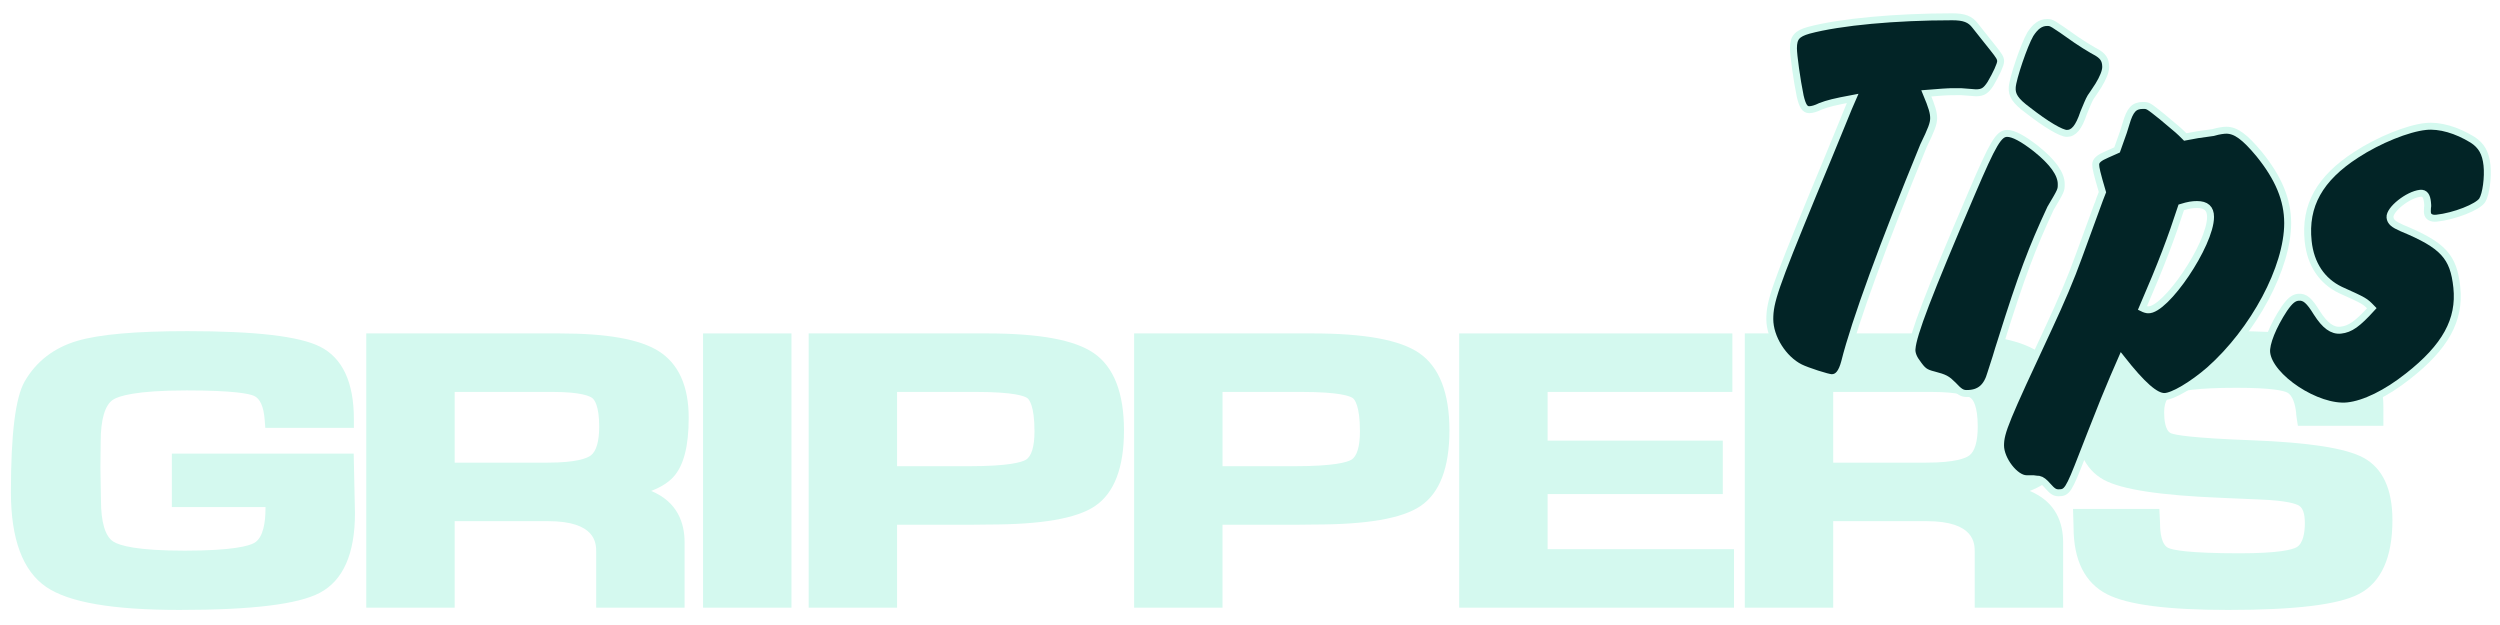
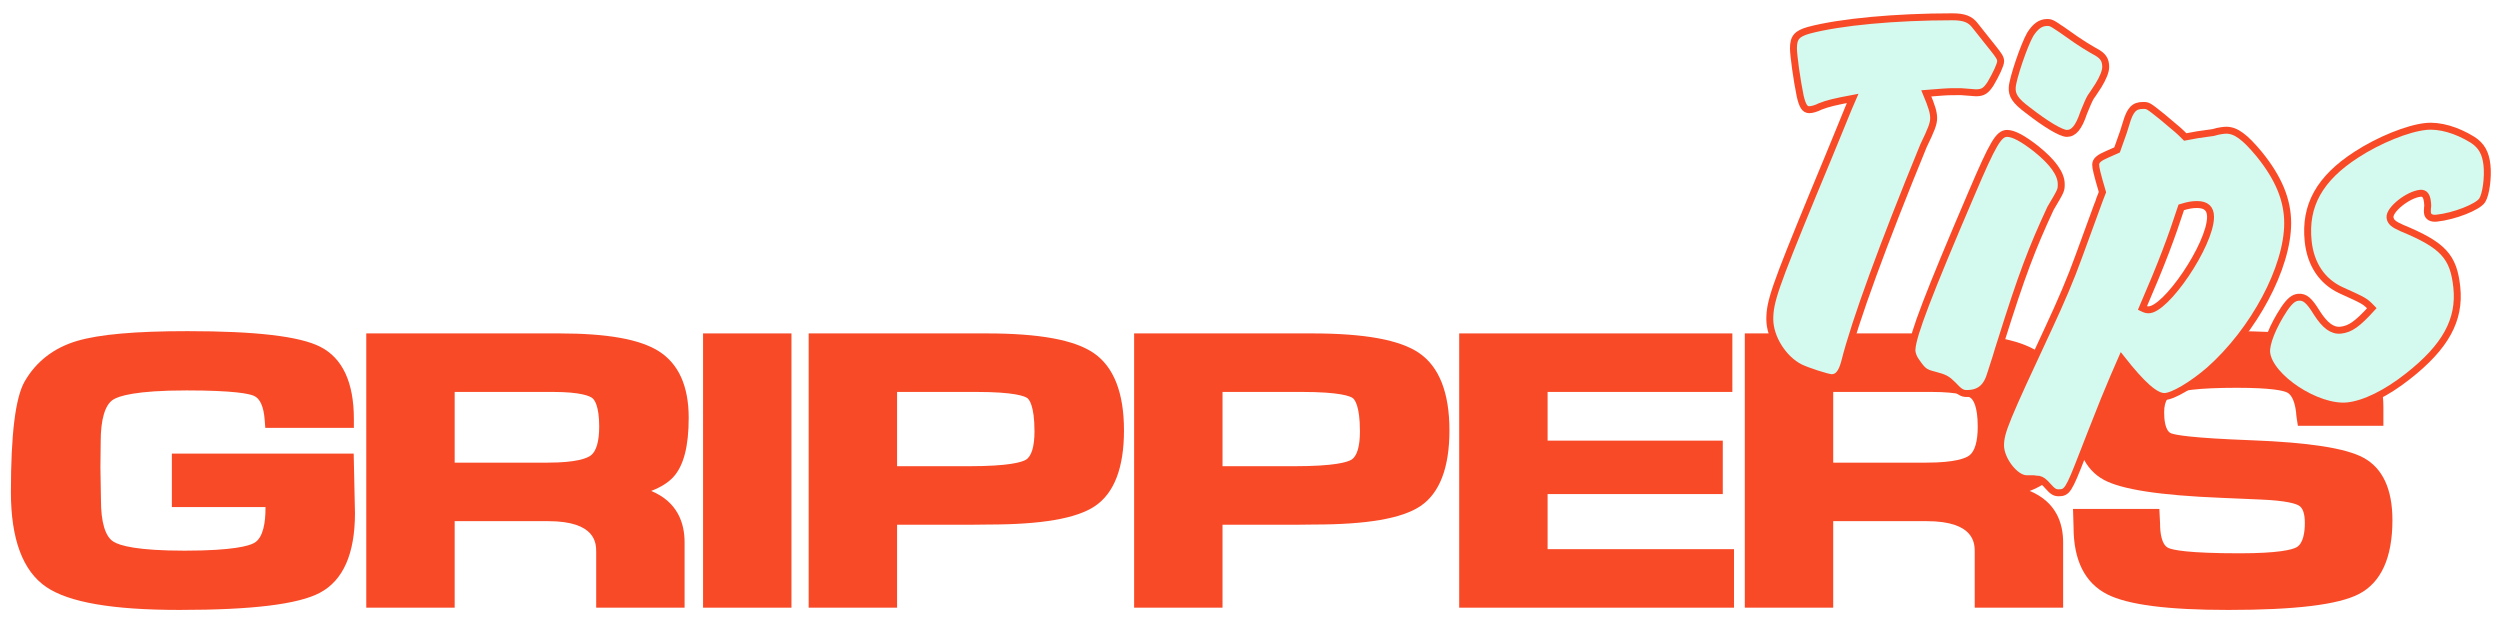
<svg xmlns="http://www.w3.org/2000/svg" version="1.1" id="Layer_1" x="0px" y="0px" viewBox="0 0 720 180" enable-background="new 0 0 720 180" xml:space="preserve">
  <g>
-     <path fill="#D4F9EF" d="M49.497,130.639v15.39H76.47l-0.013,0.512c0,3.651-0.563,8.32-3.246,9.827   c-1.478,0.83-6.043,2.223-20.01,2.223c-13.597,0-18.687-1.421-20.562-2.613c-2.33-1.481-3.561-5.587-3.561-11.917l-0.158-9.412   l0.079-7.448c0-6.43,1.245-10.621,3.602-12.119c1.55-0.986,6.358-2.64,21.152-2.64c13.741,0,18.037,0.973,19.374,1.552   c1.767,0.767,2.811,3.087,3.1,6.898l0.178,2.33h25.512v-2.522c0-10.593-3.278-17.612-9.746-20.862   c-5.985-3.006-18.474-4.467-38.183-4.467c-14.991,0-25.385,0.92-31.776,2.812c-6.71,1.987-11.792,5.914-15.115,11.682   c-2.661,4.69-3.954,15.126-3.954,31.906c0,13.502,3.42,22.678,10.167,27.274c6.531,4.45,19.09,6.614,38.392,6.614   c20.894,0,34.107-1.61,40.394-4.923c6.725-3.544,10.136-11.248,10.135-22.952l-0.367-17.148H49.497z" />
-     <path fill="#D4F9EF" d="M193.947,137.35c2.961-3.256,4.4-8.826,4.4-17.028c0-9.119-2.916-15.578-8.668-19.199   c-5.454-3.432-14.815-5.1-28.619-5.1h-55.575v78.988h25.46v-24.919h26.883c13.875,0,13.875,6.472,13.875,8.908v16.011h25.46   v-18.827c0-5.381-1.912-11.605-9.628-14.794C190.35,140.311,192.473,138.969,193.947,137.35z M130.946,112.876h28.223   c8.254,0,10.735,1.238,11.417,1.77c0.597,0.465,1.985,2.197,1.985,8.222c0,4.243-0.837,7.114-2.42,8.303   c-1.03,0.772-4.01,2.068-12.401,2.068h-26.804V112.876z" />
-     <rect x="202.481" y="96.023" fill="#D4F9EF" width="25.46" height="78.988" />
-     <path fill="#D4F9EF" d="M315.007,101.694c-5.554-3.816-15.652-5.671-30.871-5.671h-51.24v78.988h25.46v-23.89h21.55l4.702-0.054   c15.369,0,25.422-1.735,30.732-5.304c5.552-3.733,8.368-11.071,8.368-21.811C323.708,113.15,320.78,105.662,315.007,101.694z    M297.931,124.222c0,4.405-0.864,7.241-2.497,8.198c-1.178,0.69-4.867,1.848-16.344,1.848h-20.734v-21.392h22.784   c11.074,0,13.986,1.239,14.723,1.771C296.348,114.997,297.931,116.724,297.931,124.222z" />
-     <path fill="#D4F9EF" d="M408.739,101.694c-5.554-3.816-15.652-5.671-30.872-5.671h-51.24v78.988h25.46v-23.89h21.55l4.702-0.054   c15.369,0,25.422-1.735,30.732-5.304c5.552-3.733,8.368-11.071,8.368-21.811C417.44,113.15,414.512,105.662,408.739,101.694z    M391.663,124.222c0,4.405-0.864,7.241-2.497,8.198c-1.178,0.69-4.867,1.848-16.344,1.848h-20.734v-21.392h22.784   c11.074,0,13.986,1.239,14.723,1.771C390.08,114.997,391.663,116.724,391.663,124.222z" />
-     <polygon fill="#D4F9EF" points="445.709,142.291 496.161,142.291 496.161,126.901 445.709,126.901 445.709,112.876 498.92,112.876   498.92,96.023 420.248,96.023 420.248,175.011 499.393,175.011 499.393,158.158 445.709,158.158  " />
-     <path fill="#D4F9EF" d="M590.964,137.35c2.961-3.256,4.401-8.826,4.401-17.028c0-9.119-2.916-15.578-8.668-19.199   c-5.454-3.432-14.815-5.1-28.619-5.1h-55.575v78.988h25.46v-24.919h26.883c13.875,0,13.875,6.472,13.875,8.908v16.011h25.46   v-18.827c0-5.381-1.912-11.605-9.628-14.794C587.368,140.311,589.491,138.969,590.964,137.35z M527.964,112.876h28.223   c8.254,0,10.735,1.238,11.417,1.77c0.597,0.465,1.985,2.197,1.985,8.222c0,4.243-0.837,7.114-2.42,8.303   c-1.03,0.772-4.01,2.068-12.401,2.068h-26.804V112.876z" />
-     <path fill="#D4F9EF" d="M680.635,131.806c-5.094-2.737-15.625-4.376-32.199-5.011c-17.328-0.646-21.938-1.529-23.145-1.998   c-1.755-0.682-2.018-4.08-2.018-6.046c0-3.739,1.548-4.859,2.896-5.416c1.821-0.753,6.422-1.651,17.995-1.651   c10.196,0,13.47,0.844,14.513,1.347c1.672,0.808,2.336,3.533,2.597,5.725c0.013,0.446,0.074,1.016,0.185,1.736l0.332,2.135h24.626   v-5.339c0-8.684-3.326-14.646-9.886-17.722c-6.02-2.821-17.071-4.193-33.785-4.193c-17.643,0-29.193,1.497-35.307,4.576   c-6.596,3.321-9.941,9.884-9.941,19.506c0,9.408,2.831,15.713,8.415,18.74c5.12,2.777,16.155,4.47,33.728,5.178l11.282,0.488   c7.728,0.308,10.336,1.242,11.2,1.77c1.109,0.68,1.672,2.353,1.672,4.973c0,2.619-0.424,5.966-2.443,7.035   c-1.206,0.639-4.929,1.711-16.319,1.711c-14.837,0-19.215-0.953-20.506-1.521c-2.012-0.884-2.434-4.388-2.434-7.171l-0.202-4.093   h-24.861l0.154,5.23c0,9.582,3.263,16.098,9.696,19.367c5.959,3.027,17.356,4.499,34.842,4.499c19.405,0,31.725-1.502,37.664-4.592   c6.392-3.327,9.634-10.486,9.634-21.278C689.018,140.848,686.197,134.797,680.635,131.806z" />
+     <path fill="#F94A28" d="M49.497,130.639v15.39H76.47l-0.013,0.512c0,3.651-0.563,8.32-3.246,9.827   c-1.478,0.83-6.043,2.223-20.01,2.223c-13.597,0-18.687-1.421-20.562-2.613c-2.33-1.481-3.561-5.587-3.561-11.917l-0.158-9.412   l0.079-7.448c0-6.43,1.245-10.621,3.602-12.119c1.55-0.986,6.358-2.64,21.152-2.64c13.741,0,18.037,0.973,19.374,1.552   c1.767,0.767,2.811,3.087,3.1,6.898l0.178,2.33h25.512v-2.522c0-10.593-3.278-17.612-9.746-20.862   c-5.985-3.006-18.474-4.467-38.183-4.467c-14.991,0-25.385,0.92-31.776,2.812c-6.71,1.987-11.792,5.914-15.115,11.682   c-2.661,4.69-3.954,15.126-3.954,31.906c0,13.502,3.42,22.678,10.167,27.274c6.531,4.45,19.09,6.614,38.392,6.614   c20.894,0,34.107-1.61,40.394-4.923c6.725-3.544,10.136-11.248,10.135-22.952l-0.367-17.148H49.497z" />
+     <path fill="#F94A28" d="M193.947,137.35c2.961-3.256,4.4-8.826,4.4-17.028c0-9.119-2.916-15.578-8.668-19.199   c-5.454-3.432-14.815-5.1-28.619-5.1h-55.575v78.988h25.46v-24.919h26.883c13.875,0,13.875,6.472,13.875,8.908v16.011h25.46   v-18.827c0-5.381-1.912-11.605-9.628-14.794C190.35,140.311,192.473,138.969,193.947,137.35z M130.946,112.876h28.223   c8.254,0,10.735,1.238,11.417,1.77c0.597,0.465,1.985,2.197,1.985,8.222c0,4.243-0.837,7.114-2.42,8.303   c-1.03,0.772-4.01,2.068-12.401,2.068h-26.804V112.876z" />
+     <rect x="202.481" y="96.023" fill="#F94A28" width="25.46" height="78.988" />
+     <path fill="#F94A28" d="M315.007,101.694c-5.554-3.816-15.652-5.671-30.871-5.671h-51.24v78.988h25.46v-23.89h21.55l4.702-0.054   c15.369,0,25.422-1.735,30.732-5.304c5.552-3.733,8.368-11.071,8.368-21.811C323.708,113.15,320.78,105.662,315.007,101.694z    M297.931,124.222c0,4.405-0.864,7.241-2.497,8.198c-1.178,0.69-4.867,1.848-16.344,1.848h-20.734v-21.392h22.784   c11.074,0,13.986,1.239,14.723,1.771C296.348,114.997,297.931,116.724,297.931,124.222z" />
+     <path fill="#F94A28" d="M408.739,101.694c-5.554-3.816-15.652-5.671-30.872-5.671h-51.24v78.988h25.46v-23.89h21.55l4.702-0.054   c15.369,0,25.422-1.735,30.732-5.304c5.552-3.733,8.368-11.071,8.368-21.811C417.44,113.15,414.512,105.662,408.739,101.694z    M391.663,124.222c0,4.405-0.864,7.241-2.497,8.198c-1.178,0.69-4.867,1.848-16.344,1.848h-20.734v-21.392h22.784   c11.074,0,13.986,1.239,14.723,1.771C390.08,114.997,391.663,116.724,391.663,124.222z" />
+     <polygon fill="#F94A28" points="445.709,142.291 496.161,142.291 496.161,126.901 445.709,126.901 445.709,112.876 498.92,112.876   498.92,96.023 420.248,96.023 420.248,175.011 499.393,175.011 499.393,158.158 445.709,158.158  " />
+     <path fill="#F94A28" d="M590.964,137.35c2.961-3.256,4.401-8.826,4.401-17.028c0-9.119-2.916-15.578-8.668-19.199   c-5.454-3.432-14.815-5.1-28.619-5.1h-55.575v78.988h25.46v-24.919h26.883c13.875,0,13.875,6.472,13.875,8.908v16.011h25.46   v-18.827c0-5.381-1.912-11.605-9.628-14.794C587.368,140.311,589.491,138.969,590.964,137.35z M527.964,112.876h28.223   c8.254,0,10.735,1.238,11.417,1.77c0.597,0.465,1.985,2.197,1.985,8.222c0,4.243-0.837,7.114-2.42,8.303   c-1.03,0.772-4.01,2.068-12.401,2.068h-26.804V112.876z" />
+     <path fill="#F94A28" d="M680.635,131.806c-5.094-2.737-15.625-4.376-32.199-5.011c-17.328-0.646-21.938-1.529-23.145-1.998   c-1.755-0.682-2.018-4.08-2.018-6.046c0-3.739,1.548-4.859,2.896-5.416c1.821-0.753,6.422-1.651,17.995-1.651   c10.196,0,13.47,0.844,14.513,1.347c1.672,0.808,2.336,3.533,2.597,5.725c0.013,0.446,0.074,1.016,0.185,1.736l0.332,2.135h24.626   v-5.339c0-8.684-3.326-14.646-9.886-17.722c-6.02-2.821-17.071-4.193-33.785-4.193c-17.643,0-29.193,1.497-35.307,4.576   c-6.596,3.321-9.941,9.884-9.941,19.506c0,9.408,2.831,15.713,8.415,18.74c5.12,2.777,16.155,4.47,33.728,5.178l11.282,0.488   c7.728,0.308,10.336,1.242,11.2,1.77c1.109,0.68,1.672,2.353,1.672,4.973c0,2.619-0.424,5.966-2.443,7.035   c-1.206,0.639-4.929,1.711-16.319,1.711c-14.837,0-19.215-0.953-20.506-1.521c-2.012-0.884-2.434-4.388-2.434-7.171l-0.202-4.093   h-24.861l0.154,5.23c0,9.582,3.263,16.098,9.696,19.367c5.959,3.027,17.356,4.499,34.842,4.499c19.405,0,31.725-1.502,37.664-4.592   c6.392-3.327,9.634-10.486,9.634-21.278C689.018,140.848,686.197,134.797,680.635,131.806z" />
    <g stroke-width="2">
-       <path fill="#022426" stroke="#D4F9EF" stroke-miterlimit="10" d="M562.563,26.404c-2.108,0-3.567,0.163-7.782,0.487   c1.621,3.891,2.107,5.513,2.107,7.134s-0.648,3.243-2.918,7.945c-11.512,28.051-19.782,50.589-22.7,62.263   c-0.811,3.08-1.947,4.54-3.73,4.54c-1.135,0-7.134-1.947-9.08-2.919c-4.865-2.432-8.756-8.594-8.756-13.944   c0-5.027,1.459-9.242,12.323-35.672C529,39.538,532.729,30.133,533.54,28.349c-5.189,0.973-7.134,1.459-9.242,2.27   c-1.297,0.649-2.432,0.973-3.243,0.973c-1.297,0-1.946-1.135-2.594-3.891c-0.973-4.703-1.946-11.837-1.946-13.783   c0-3.08,0.972-4.215,4.378-5.189c9.08-2.432,25.132-3.891,41.346-3.891c3.405,0,5.189,0.648,6.648,2.595   c2.595,3.242,4.216,5.35,5.027,6.323c1.783,2.27,2.27,2.918,2.27,3.891c0,0.972-1.297,3.73-2.919,6.486   c-1.296,1.946-2.107,2.594-4.215,2.594c-0.163,0-1.946-0.162-4.215-0.324H562.563z" />
-       <path fill="#022426" stroke="#D4F9EF" stroke-miterlimit="10" d="M586.338,42.798c4.865,3.891,7.297,7.296,7.297,10.215   c0,1.783,0,1.783-3.08,6.972c-5.351,11.513-8.27,19.134-14.269,38.267c-0.486,1.459-0.972,3.08-1.459,4.702   c-0.648,2.108-1.297,4.054-1.459,4.539c-1.136,4.054-3.243,5.838-6.973,5.838c-1.297,0-2.108-0.487-3.891-2.432   c-1.784-1.784-2.432-2.108-5.513-2.919c-2.595-0.648-3.243-1.135-5.027-3.729c-0.972-1.297-1.459-2.757-1.297-3.892   c0.325-4.054,4.54-15.241,17.187-44.752c6.162-14.43,7.783-17.188,10.216-17.188C579.852,38.419,582.608,39.879,586.338,42.798z    M598.012,11.504c1.946,1.297,3.243,2.108,3.567,2.27c0.811,0.487,1.297,0.811,1.946,1.135c2.108,1.136,2.919,2.271,2.919,4.378   c0,1.297-0.811,3.243-2.108,5.351c-1.297,1.946-2.108,3.243-2.27,3.405c-0.487,0.811-1.135,2.432-1.946,4.379   c-1.46,4.378-2.919,5.998-4.865,5.998c-1.622,0-5.999-2.594-11.188-6.648c-3.73-2.756-4.702-4.378-4.54-6.648   c0.163-2.595,3.406-12.161,5.189-15.242c1.46-2.27,2.919-3.405,4.865-3.405C590.878,6.478,590.878,6.478,598.012,11.504z" />
-       <path fill="#022426" stroke="#D4F9EF" stroke-miterlimit="10" d="M609.721,43.177c1.947-5.352,2.108-6,2.595-7.621   c1.135-3.891,2.27-5.189,4.865-5.189c1.459,0,1.459,0,5.513,3.243c4.865,4.054,4.865,4.054,6.648,5.837   c1.621-0.324,2.919-0.486,3.567-0.649c2.108-0.324,4.378-0.648,4.54-0.648c1.621-0.487,3.08-0.649,3.73-0.649   c2.756,0,5.35,1.946,9.404,6.811c5.675,6.973,8.269,13.296,8.269,19.944c0,12.809-9.728,30.97-22.537,42.32   c-4.865,4.216-10.54,7.621-12.972,7.621c-2.594,0-6.323-3.243-12.323-10.864c-2.27,5.189-2.27,5.189-5.026,11.837l-3.73,9.404   l-2.594,6.648c-3.892,10.053-4.378,10.702-6.81,10.702c-1.135,0-1.784-0.487-3.081-1.947c-0.972-1.135-1.783-1.783-2.594-1.946   c-0.163,0-0.648,0-1.622-0.162h-1.946c-3.243,0-7.458-5.513-7.458-9.566c0-3.892,1.459-7.297,13.944-34.05   c3.405-7.297,6.323-14.107,8.593-20.43l5.513-15.079c0-0.163,0.811-2.108,1.297-3.405c-1.622-5.514-1.946-6.973-1.946-7.946   c0-1.135,0.972-1.946,3.243-2.918L609.721,43.177z M617.018,88.739c0.649,0.324,1.297,0.487,1.622,0.487   c5.027,0.324,17.998-18.809,17.998-26.754c0-2.432-1.297-3.567-3.891-3.567c-1.297,0-2.432,0.162-4.54,0.811   C625.287,68.633,622.693,75.606,617.018,88.739z" />
-       <path fill="#022426" stroke="#D4F9EF" stroke-miterlimit="10" d="M674.058,83.519c-5.322-2.537-8.606-7.409-9.302-14.02   c-1.086-10.32,3.31-18.12,13.842-24.935c6.561-4.278,14.852-7.596,20.012-8.14c4.031-0.424,8.911,1.018,13.443,3.803   c2.623,1.68,3.828,3.837,4.202,7.384c0.356,3.386-0.263,8.342-1.383,10.091c-1.264,1.927-7.995,4.592-13.155,5.135   c-1.451,0.153-2.487-0.391-2.606-1.52c-0.017-0.161-0.068-0.645,0.009-1.468c0.11-0.501,0.059-0.985-0.009-1.63   c-0.187-1.774-0.772-2.69-2.062-2.555c-3.547,0.373-8.962,4.693-8.724,6.951c0.136,1.29,1.026,2.011,3.42,3.063   c11.932,4.94,14.886,8.216,15.82,17.085c0.984,9.352-3.251,17.135-14.097,25.613c-6.171,4.889-12.527,8.004-17.365,8.513   c-8.708,0.917-22.55-8.224-23.297-15.319c-0.272-2.58,1.8-7.689,5.033-12.595c1.698-2.461,2.759-3.225,4.048-3.361   c1.936-0.204,3.2,0.968,5.364,4.49c2.342,3.666,4.464,5.237,6.883,4.982c2.741-0.289,4.864-1.817,8.954-6.323   C681.076,86.694,681.076,86.694,674.058,83.519z" />
+       <path fill="#d4f9ef" stroke="#F94A28" stroke-miterlimit="10" d="M562.563,26.404c-2.108,0-3.567,0.163-7.782,0.487   c1.621,3.891,2.107,5.513,2.107,7.134s-0.648,3.243-2.918,7.945c-11.512,28.051-19.782,50.589-22.7,62.263   c-0.811,3.08-1.947,4.54-3.73,4.54c-1.135,0-7.134-1.947-9.08-2.919c-4.865-2.432-8.756-8.594-8.756-13.944   c0-5.027,1.459-9.242,12.323-35.672C529,39.538,532.729,30.133,533.54,28.349c-5.189,0.973-7.134,1.459-9.242,2.27   c-1.297,0.649-2.432,0.973-3.243,0.973c-1.297,0-1.946-1.135-2.594-3.891c-0.973-4.703-1.946-11.837-1.946-13.783   c0-3.08,0.972-4.215,4.378-5.189c9.08-2.432,25.132-3.891,41.346-3.891c3.405,0,5.189,0.648,6.648,2.595   c2.595,3.242,4.216,5.35,5.027,6.323c1.783,2.27,2.27,2.918,2.27,3.891c0,0.972-1.297,3.73-2.919,6.486   c-1.296,1.946-2.107,2.594-4.215,2.594c-0.163,0-1.946-0.162-4.215-0.324H562.563z" />
+       <path fill="#d4f9ef" stroke="#F94A28" stroke-miterlimit="10" d="M586.338,42.798c4.865,3.891,7.297,7.296,7.297,10.215   c0,1.783,0,1.783-3.08,6.972c-5.351,11.513-8.27,19.134-14.269,38.267c-0.486,1.459-0.972,3.08-1.459,4.702   c-0.648,2.108-1.297,4.054-1.459,4.539c-1.136,4.054-3.243,5.838-6.973,5.838c-1.297,0-2.108-0.487-3.891-2.432   c-1.784-1.784-2.432-2.108-5.513-2.919c-2.595-0.648-3.243-1.135-5.027-3.729c-0.972-1.297-1.459-2.757-1.297-3.892   c0.325-4.054,4.54-15.241,17.187-44.752c6.162-14.43,7.783-17.188,10.216-17.188C579.852,38.419,582.608,39.879,586.338,42.798z    M598.012,11.504c1.946,1.297,3.243,2.108,3.567,2.27c0.811,0.487,1.297,0.811,1.946,1.135c2.108,1.136,2.919,2.271,2.919,4.378   c0,1.297-0.811,3.243-2.108,5.351c-1.297,1.946-2.108,3.243-2.27,3.405c-0.487,0.811-1.135,2.432-1.946,4.379   c-1.46,4.378-2.919,5.998-4.865,5.998c-1.622,0-5.999-2.594-11.188-6.648c-3.73-2.756-4.702-4.378-4.54-6.648   c0.163-2.595,3.406-12.161,5.189-15.242c1.46-2.27,2.919-3.405,4.865-3.405C590.878,6.478,590.878,6.478,598.012,11.504z" />
+       <path fill="#d4f9ef" stroke="#F94A28" stroke-miterlimit="10" d="M609.721,43.177c1.947-5.352,2.108-6,2.595-7.621   c1.135-3.891,2.27-5.189,4.865-5.189c1.459,0,1.459,0,5.513,3.243c4.865,4.054,4.865,4.054,6.648,5.837   c1.621-0.324,2.919-0.486,3.567-0.649c2.108-0.324,4.378-0.648,4.54-0.648c1.621-0.487,3.08-0.649,3.73-0.649   c2.756,0,5.35,1.946,9.404,6.811c5.675,6.973,8.269,13.296,8.269,19.944c0,12.809-9.728,30.97-22.537,42.32   c-4.865,4.216-10.54,7.621-12.972,7.621c-2.594,0-6.323-3.243-12.323-10.864c-2.27,5.189-2.27,5.189-5.026,11.837l-3.73,9.404   l-2.594,6.648c-3.892,10.053-4.378,10.702-6.81,10.702c-1.135,0-1.784-0.487-3.081-1.947c-0.972-1.135-1.783-1.783-2.594-1.946   c-0.163,0-0.648,0-1.622-0.162h-1.946c-3.243,0-7.458-5.513-7.458-9.566c0-3.892,1.459-7.297,13.944-34.05   c3.405-7.297,6.323-14.107,8.593-20.43l5.513-15.079c0-0.163,0.811-2.108,1.297-3.405c-1.622-5.514-1.946-6.973-1.946-7.946   c0-1.135,0.972-1.946,3.243-2.918L609.721,43.177z M617.018,88.739c0.649,0.324,1.297,0.487,1.622,0.487   c5.027,0.324,17.998-18.809,17.998-26.754c0-2.432-1.297-3.567-3.891-3.567c-1.297,0-2.432,0.162-4.54,0.811   C625.287,68.633,622.693,75.606,617.018,88.739z" />
+       <path fill="#d4f9ef" stroke="#F94A28" stroke-miterlimit="10" d="M674.058,83.519c-5.322-2.537-8.606-7.409-9.302-14.02   c-1.086-10.32,3.31-18.12,13.842-24.935c6.561-4.278,14.852-7.596,20.012-8.14c4.031-0.424,8.911,1.018,13.443,3.803   c2.623,1.68,3.828,3.837,4.202,7.384c0.356,3.386-0.263,8.342-1.383,10.091c-1.264,1.927-7.995,4.592-13.155,5.135   c-1.451,0.153-2.487-0.391-2.606-1.52c-0.017-0.161-0.068-0.645,0.009-1.468c0.11-0.501,0.059-0.985-0.009-1.63   c-0.187-1.774-0.772-2.69-2.062-2.555c-3.547,0.373-8.962,4.693-8.724,6.951c0.136,1.29,1.026,2.011,3.42,3.063   c11.932,4.94,14.886,8.216,15.82,17.085c0.984,9.352-3.251,17.135-14.097,25.613c-6.171,4.889-12.527,8.004-17.365,8.513   c-8.708,0.917-22.55-8.224-23.297-15.319c-0.272-2.58,1.8-7.689,5.033-12.595c1.698-2.461,2.759-3.225,4.048-3.361   c1.936-0.204,3.2,0.968,5.364,4.49c2.342,3.666,4.464,5.237,6.883,4.982c2.741-0.289,4.864-1.817,8.954-6.323   C681.076,86.694,681.076,86.694,674.058,83.519z" />
    </g>
  </g>
</svg>
